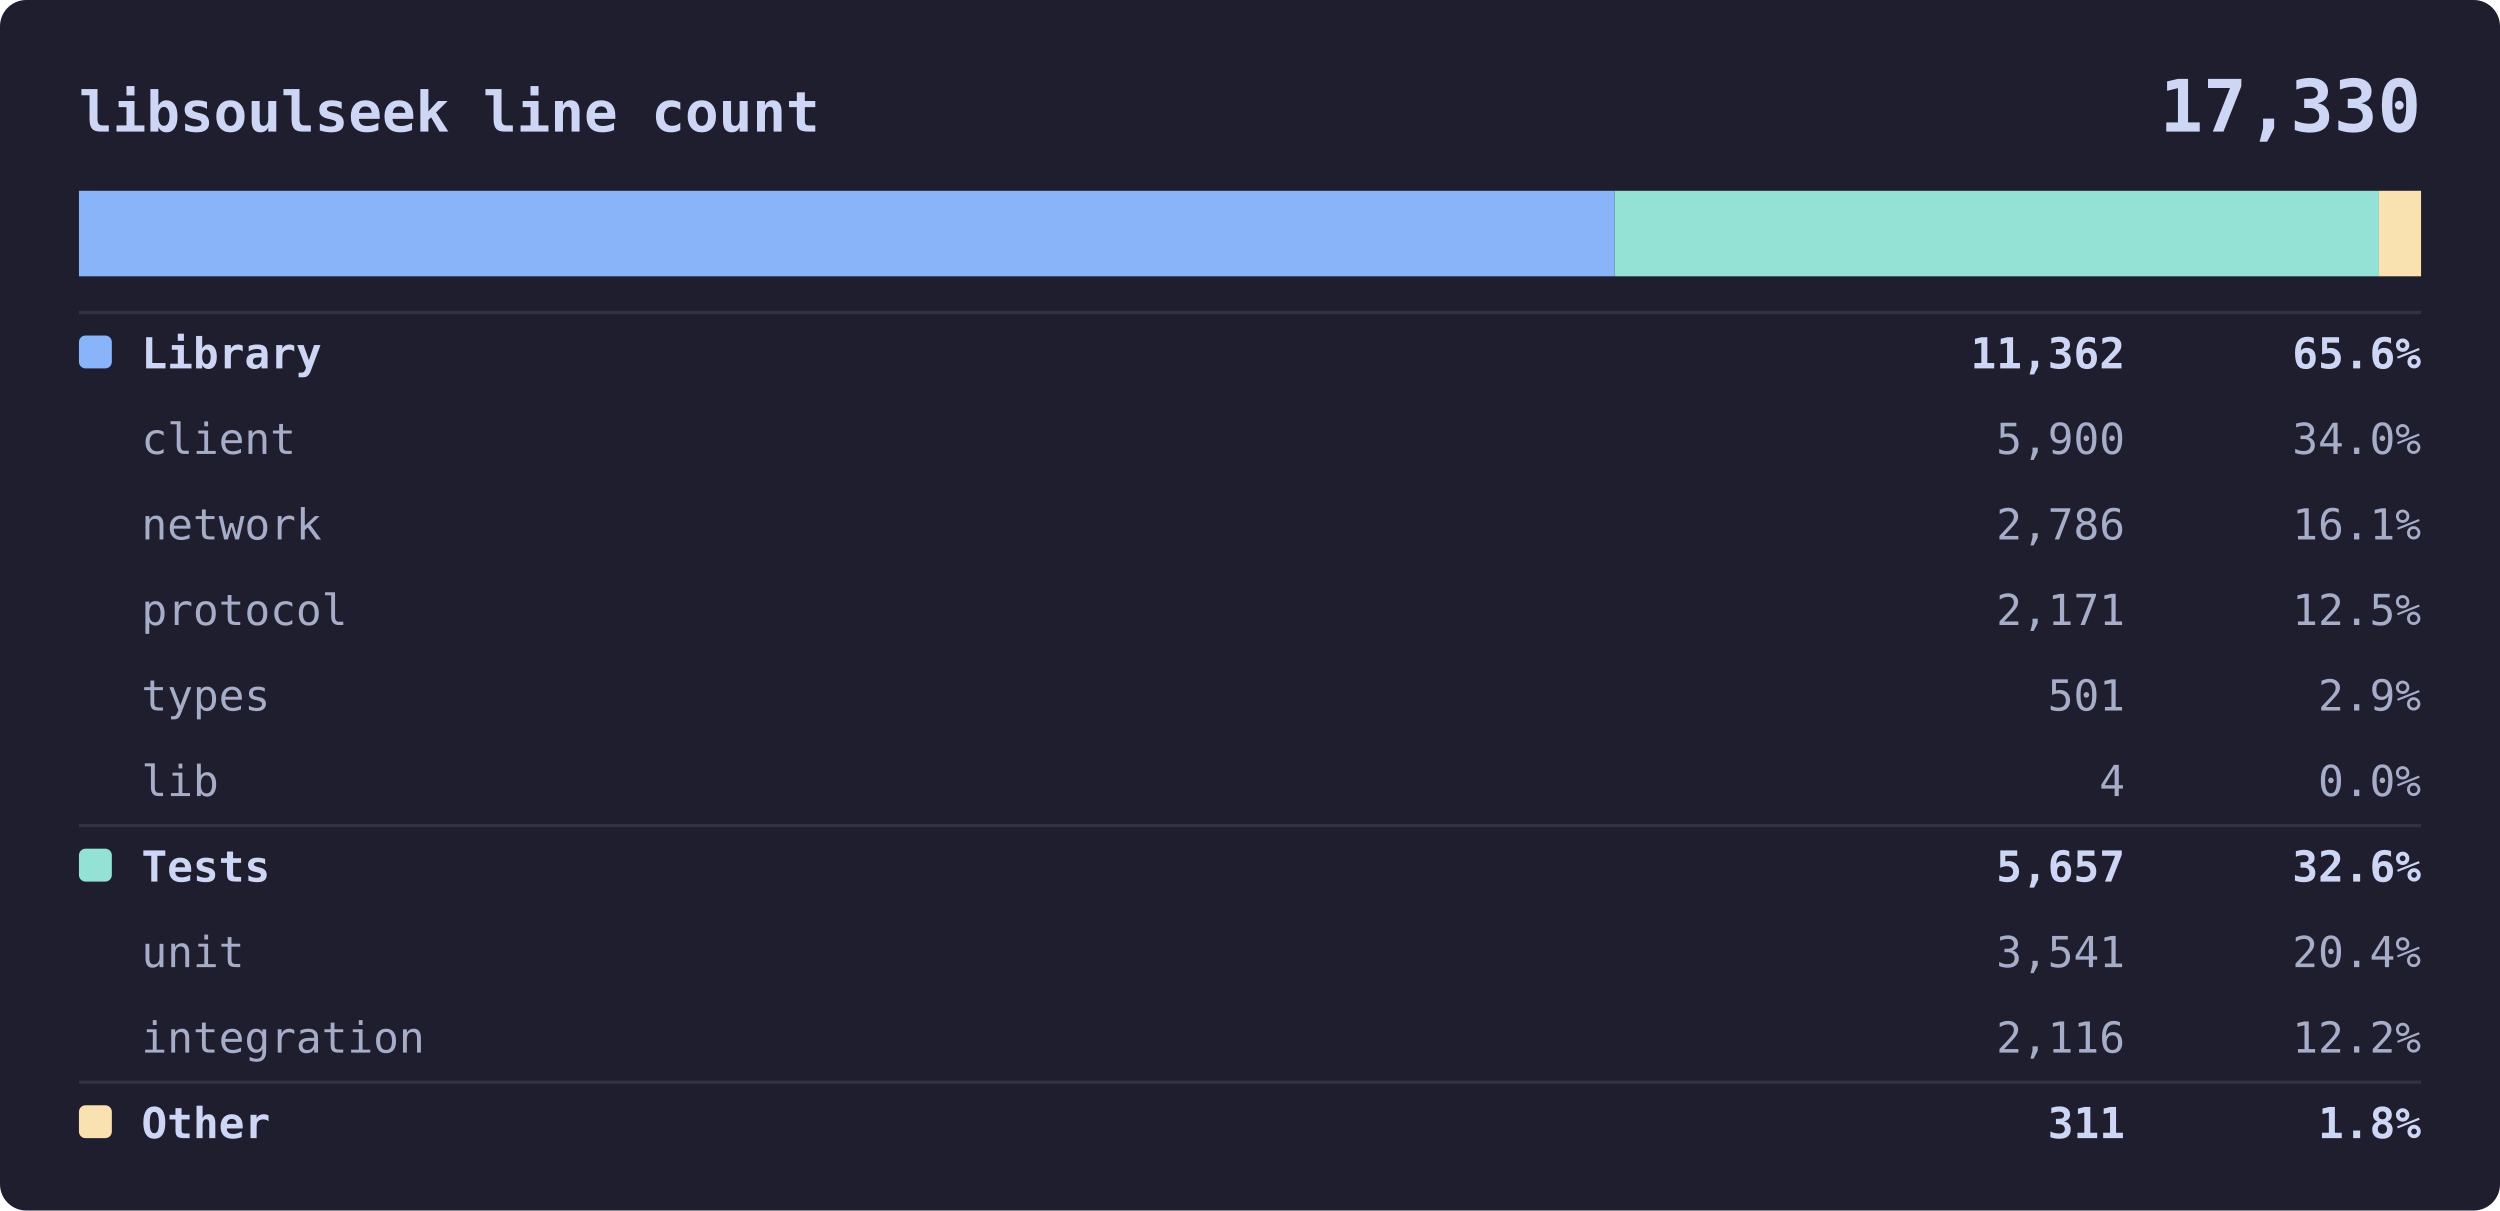
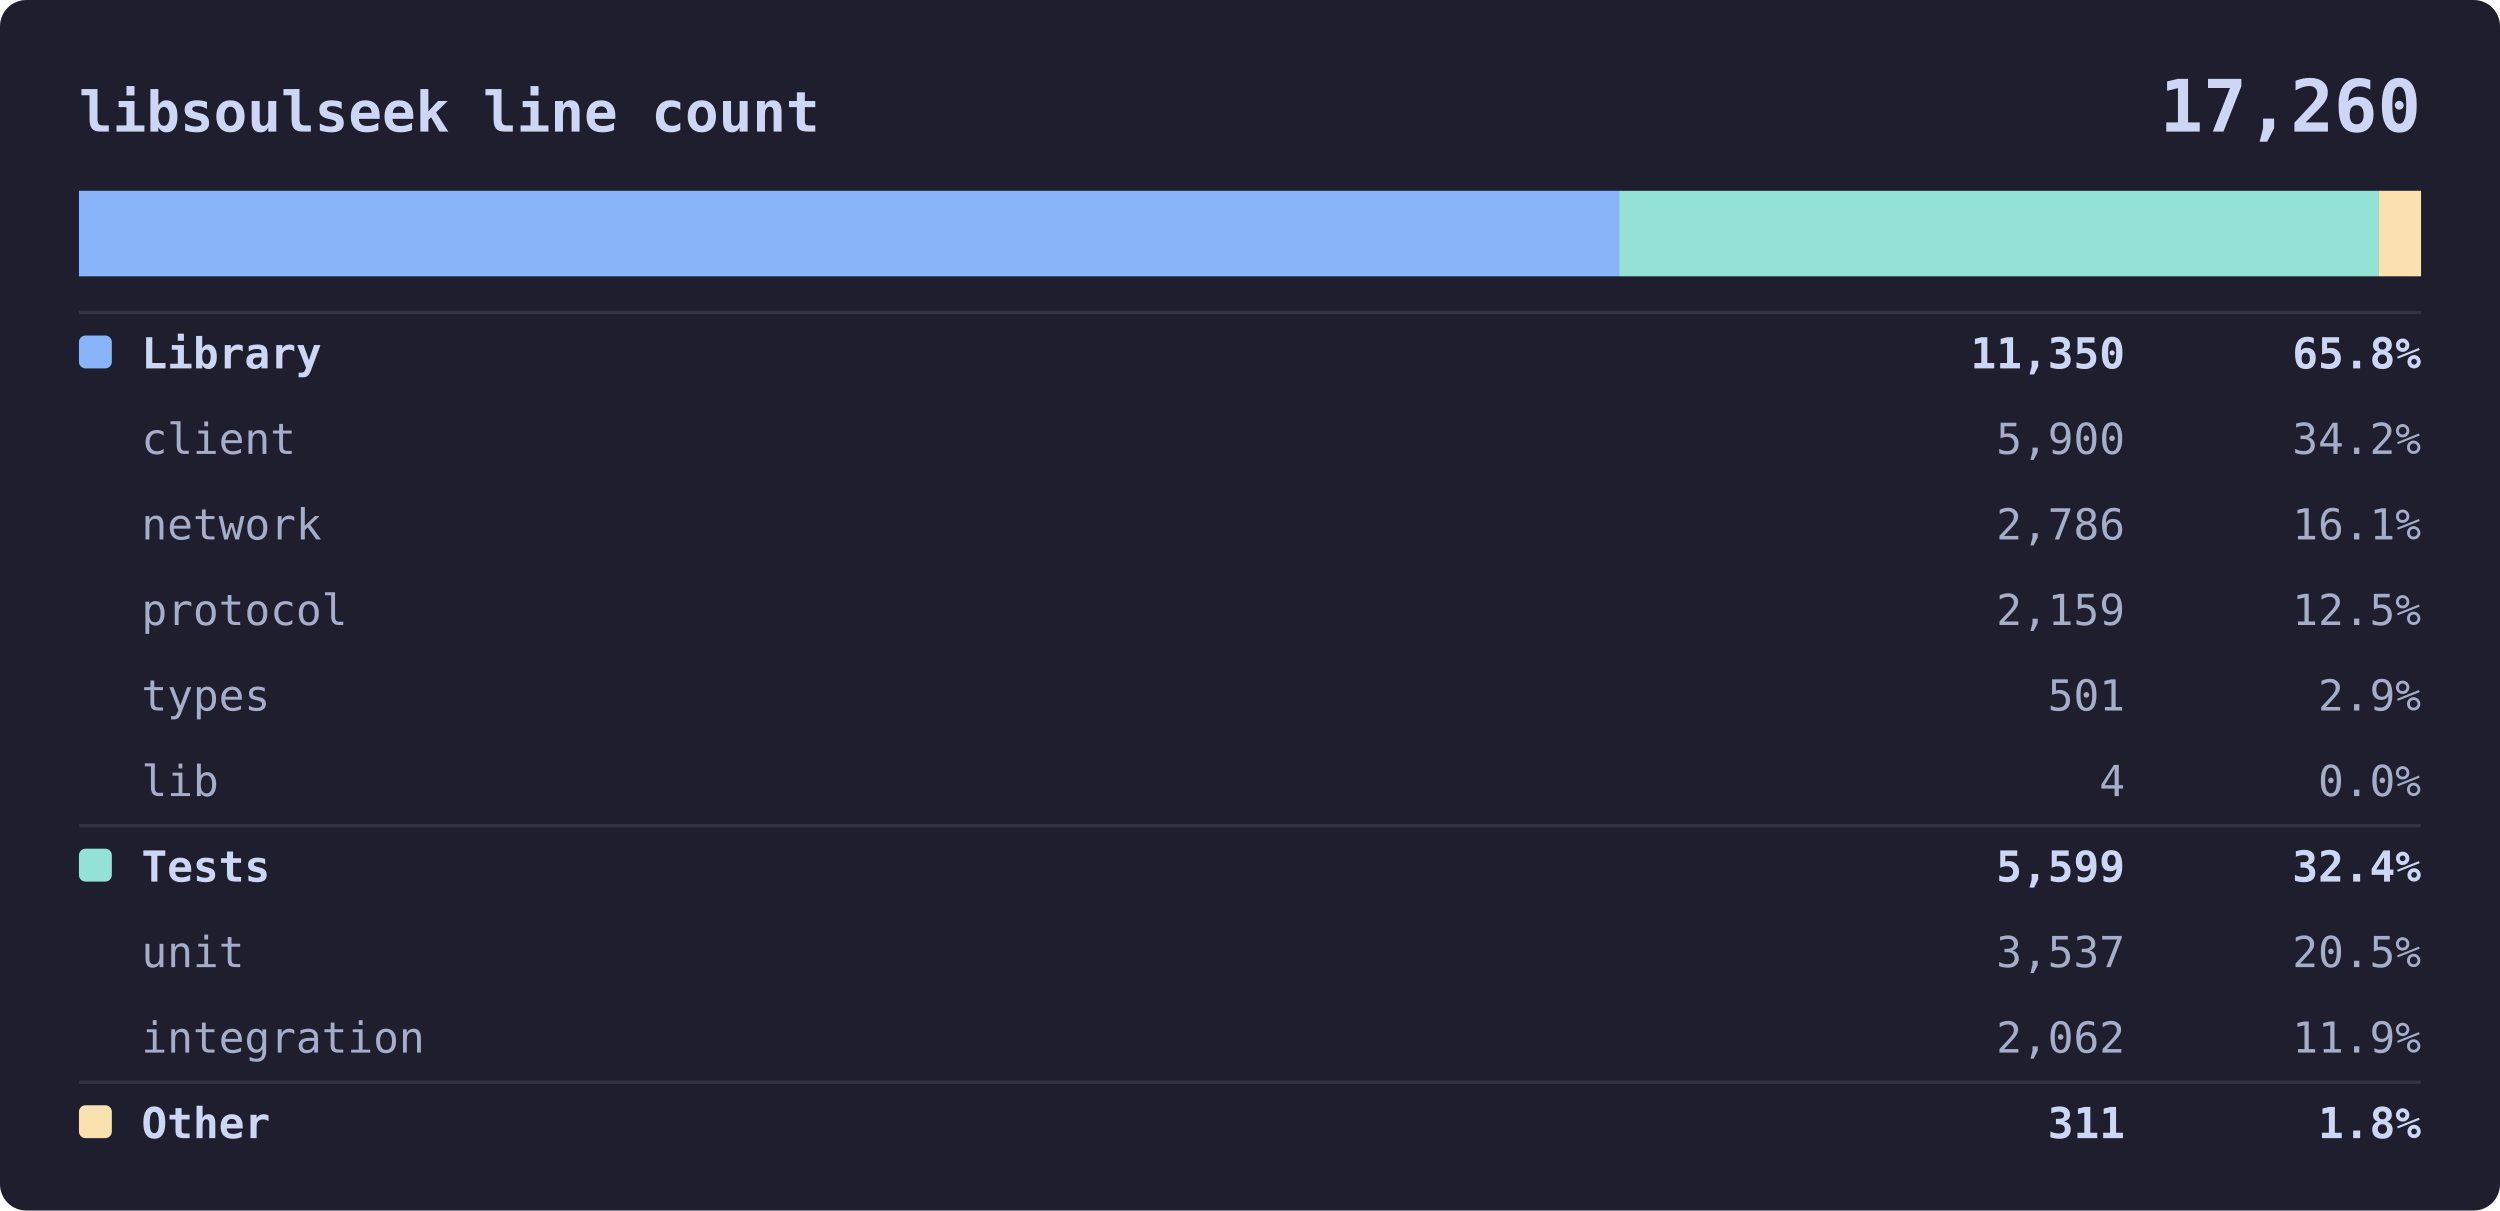
<svg xmlns="http://www.w3.org/2000/svg" viewBox="0 0 760 368" width="760" font-family="ui-monospace, SFMono-Regular, Menlo, Consolas, monospace">
  <rect width="760" height="368" rx="8" fill="#1e1e2e" />
  <text x="24" y="40" fill="#cdd6f4" font-size="17" font-weight="600" text-anchor="start">libsoulseek line count</text>
-   <text x="736" y="40" fill="#cdd6f4" font-size="22" font-weight="600" text-anchor="end">17,330</text>
+   <text x="736" y="40" fill="#cdd6f4" font-size="22" font-weight="600" text-anchor="end">17,260</text>
  <rect x="24" y="58" width="712" height="26" rx="4" fill="#181825" />
-   <rect x="24.0" y="58" width="466.8" height="26" fill="#89b4fa" />
-   <rect x="490.8" y="58" width="232.4" height="26" fill="#94e2d5" />
+   <rect x="24.0" y="58" width="468.2" height="26" fill="#89b4fa" />
+   <rect x="492.2" y="58" width="231.0" height="26" fill="#94e2d5" />
  <rect x="723.2" y="58" width="12.8" height="26" fill="#f9e2af" />
  <line x1="24" y1="95" x2="736" y2="95" stroke="#313244" />
  <rect x="24" y="102" width="10" height="10" rx="2" fill="#89b4fa" />
  <text x="43" y="112" fill="#cdd6f4" font-size="13" font-weight="600" text-anchor="start">Library</text>
-   <text x="646" y="112" fill="#cdd6f4" font-size="13" font-weight="600" text-anchor="end">11,362</text>
-   <text x="736" y="112" fill="#cdd6f4" font-size="13" font-weight="600" text-anchor="end">65.6%</text>
+   <text x="646" y="112" fill="#cdd6f4" font-size="13" font-weight="600" text-anchor="end">11,350</text>
+   <text x="736" y="112" fill="#cdd6f4" font-size="13" font-weight="600" text-anchor="end">65.8%</text>
  <text x="43" y="138" fill="#a6adc8" font-size="13" font-weight="400" text-anchor="start">client</text>
  <text x="646" y="138" fill="#a6adc8" font-size="13" font-weight="400" text-anchor="end">5,900</text>
-   <text x="736" y="138" fill="#a6adc8" font-size="13" font-weight="400" text-anchor="end">34.0%</text>
+   <text x="736" y="138" fill="#a6adc8" font-size="13" font-weight="400" text-anchor="end">34.2%</text>
  <text x="43" y="164" fill="#a6adc8" font-size="13" font-weight="400" text-anchor="start">network</text>
  <text x="646" y="164" fill="#a6adc8" font-size="13" font-weight="400" text-anchor="end">2,786</text>
  <text x="736" y="164" fill="#a6adc8" font-size="13" font-weight="400" text-anchor="end">16.1%</text>
  <text x="43" y="190" fill="#a6adc8" font-size="13" font-weight="400" text-anchor="start">protocol</text>
-   <text x="646" y="190" fill="#a6adc8" font-size="13" font-weight="400" text-anchor="end">2,171</text>
+   <text x="646" y="190" fill="#a6adc8" font-size="13" font-weight="400" text-anchor="end">2,159</text>
  <text x="736" y="190" fill="#a6adc8" font-size="13" font-weight="400" text-anchor="end">12.5%</text>
  <text x="43" y="216" fill="#a6adc8" font-size="13" font-weight="400" text-anchor="start">types</text>
  <text x="646" y="216" fill="#a6adc8" font-size="13" font-weight="400" text-anchor="end">501</text>
  <text x="736" y="216" fill="#a6adc8" font-size="13" font-weight="400" text-anchor="end">2.9%</text>
  <text x="43" y="242" fill="#a6adc8" font-size="13" font-weight="400" text-anchor="start">lib</text>
  <text x="646" y="242" fill="#a6adc8" font-size="13" font-weight="400" text-anchor="end">4</text>
  <text x="736" y="242" fill="#a6adc8" font-size="13" font-weight="400" text-anchor="end">0.0%</text>
  <line x1="24" y1="251" x2="736" y2="251" stroke="#313244" />
  <rect x="24" y="258" width="10" height="10" rx="2" fill="#94e2d5" />
  <text x="43" y="268" fill="#cdd6f4" font-size="13" font-weight="600" text-anchor="start">Tests</text>
-   <text x="646" y="268" fill="#cdd6f4" font-size="13" font-weight="600" text-anchor="end">5,657</text>
-   <text x="736" y="268" fill="#cdd6f4" font-size="13" font-weight="600" text-anchor="end">32.6%</text>
+   <text x="646" y="268" fill="#cdd6f4" font-size="13" font-weight="600" text-anchor="end">5,599</text>
+   <text x="736" y="268" fill="#cdd6f4" font-size="13" font-weight="600" text-anchor="end">32.4%</text>
  <text x="43" y="294" fill="#a6adc8" font-size="13" font-weight="400" text-anchor="start">unit</text>
-   <text x="646" y="294" fill="#a6adc8" font-size="13" font-weight="400" text-anchor="end">3,541</text>
-   <text x="736" y="294" fill="#a6adc8" font-size="13" font-weight="400" text-anchor="end">20.4%</text>
+   <text x="646" y="294" fill="#a6adc8" font-size="13" font-weight="400" text-anchor="end">3,537</text>
+   <text x="736" y="294" fill="#a6adc8" font-size="13" font-weight="400" text-anchor="end">20.5%</text>
  <text x="43" y="320" fill="#a6adc8" font-size="13" font-weight="400" text-anchor="start">integration</text>
-   <text x="646" y="320" fill="#a6adc8" font-size="13" font-weight="400" text-anchor="end">2,116</text>
-   <text x="736" y="320" fill="#a6adc8" font-size="13" font-weight="400" text-anchor="end">12.2%</text>
+   <text x="646" y="320" fill="#a6adc8" font-size="13" font-weight="400" text-anchor="end">2,062</text>
+   <text x="736" y="320" fill="#a6adc8" font-size="13" font-weight="400" text-anchor="end">11.9%</text>
  <line x1="24" y1="329" x2="736" y2="329" stroke="#313244" />
  <rect x="24" y="336" width="10" height="10" rx="2" fill="#f9e2af" />
  <text x="43" y="346" fill="#cdd6f4" font-size="13" font-weight="600" text-anchor="start">Other</text>
  <text x="646" y="346" fill="#cdd6f4" font-size="13" font-weight="600" text-anchor="end">311</text>
  <text x="736" y="346" fill="#cdd6f4" font-size="13" font-weight="600" text-anchor="end">1.8%</text>
</svg>
